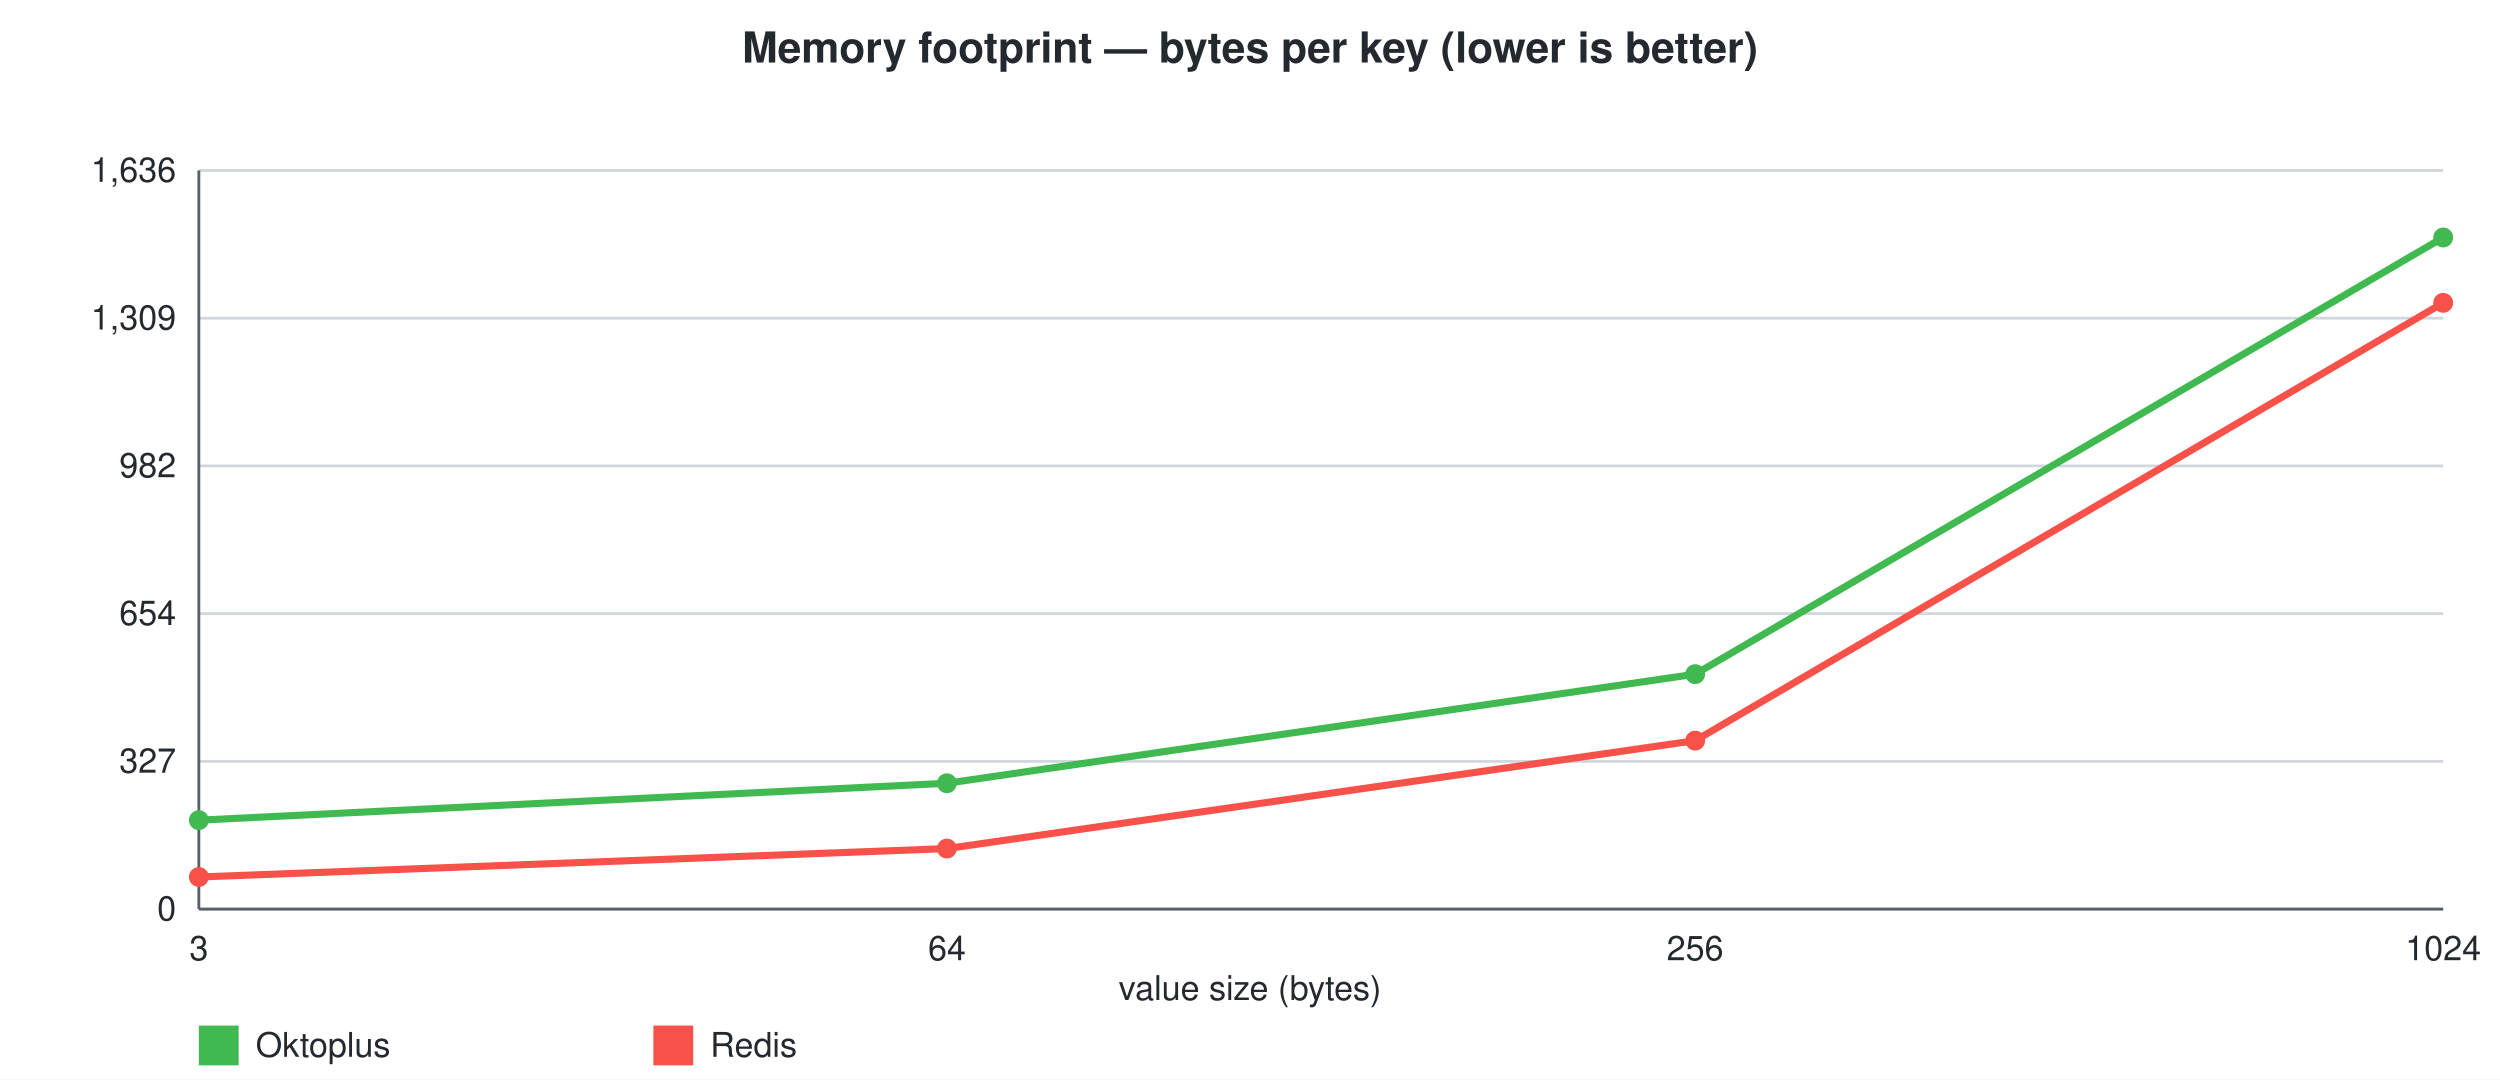
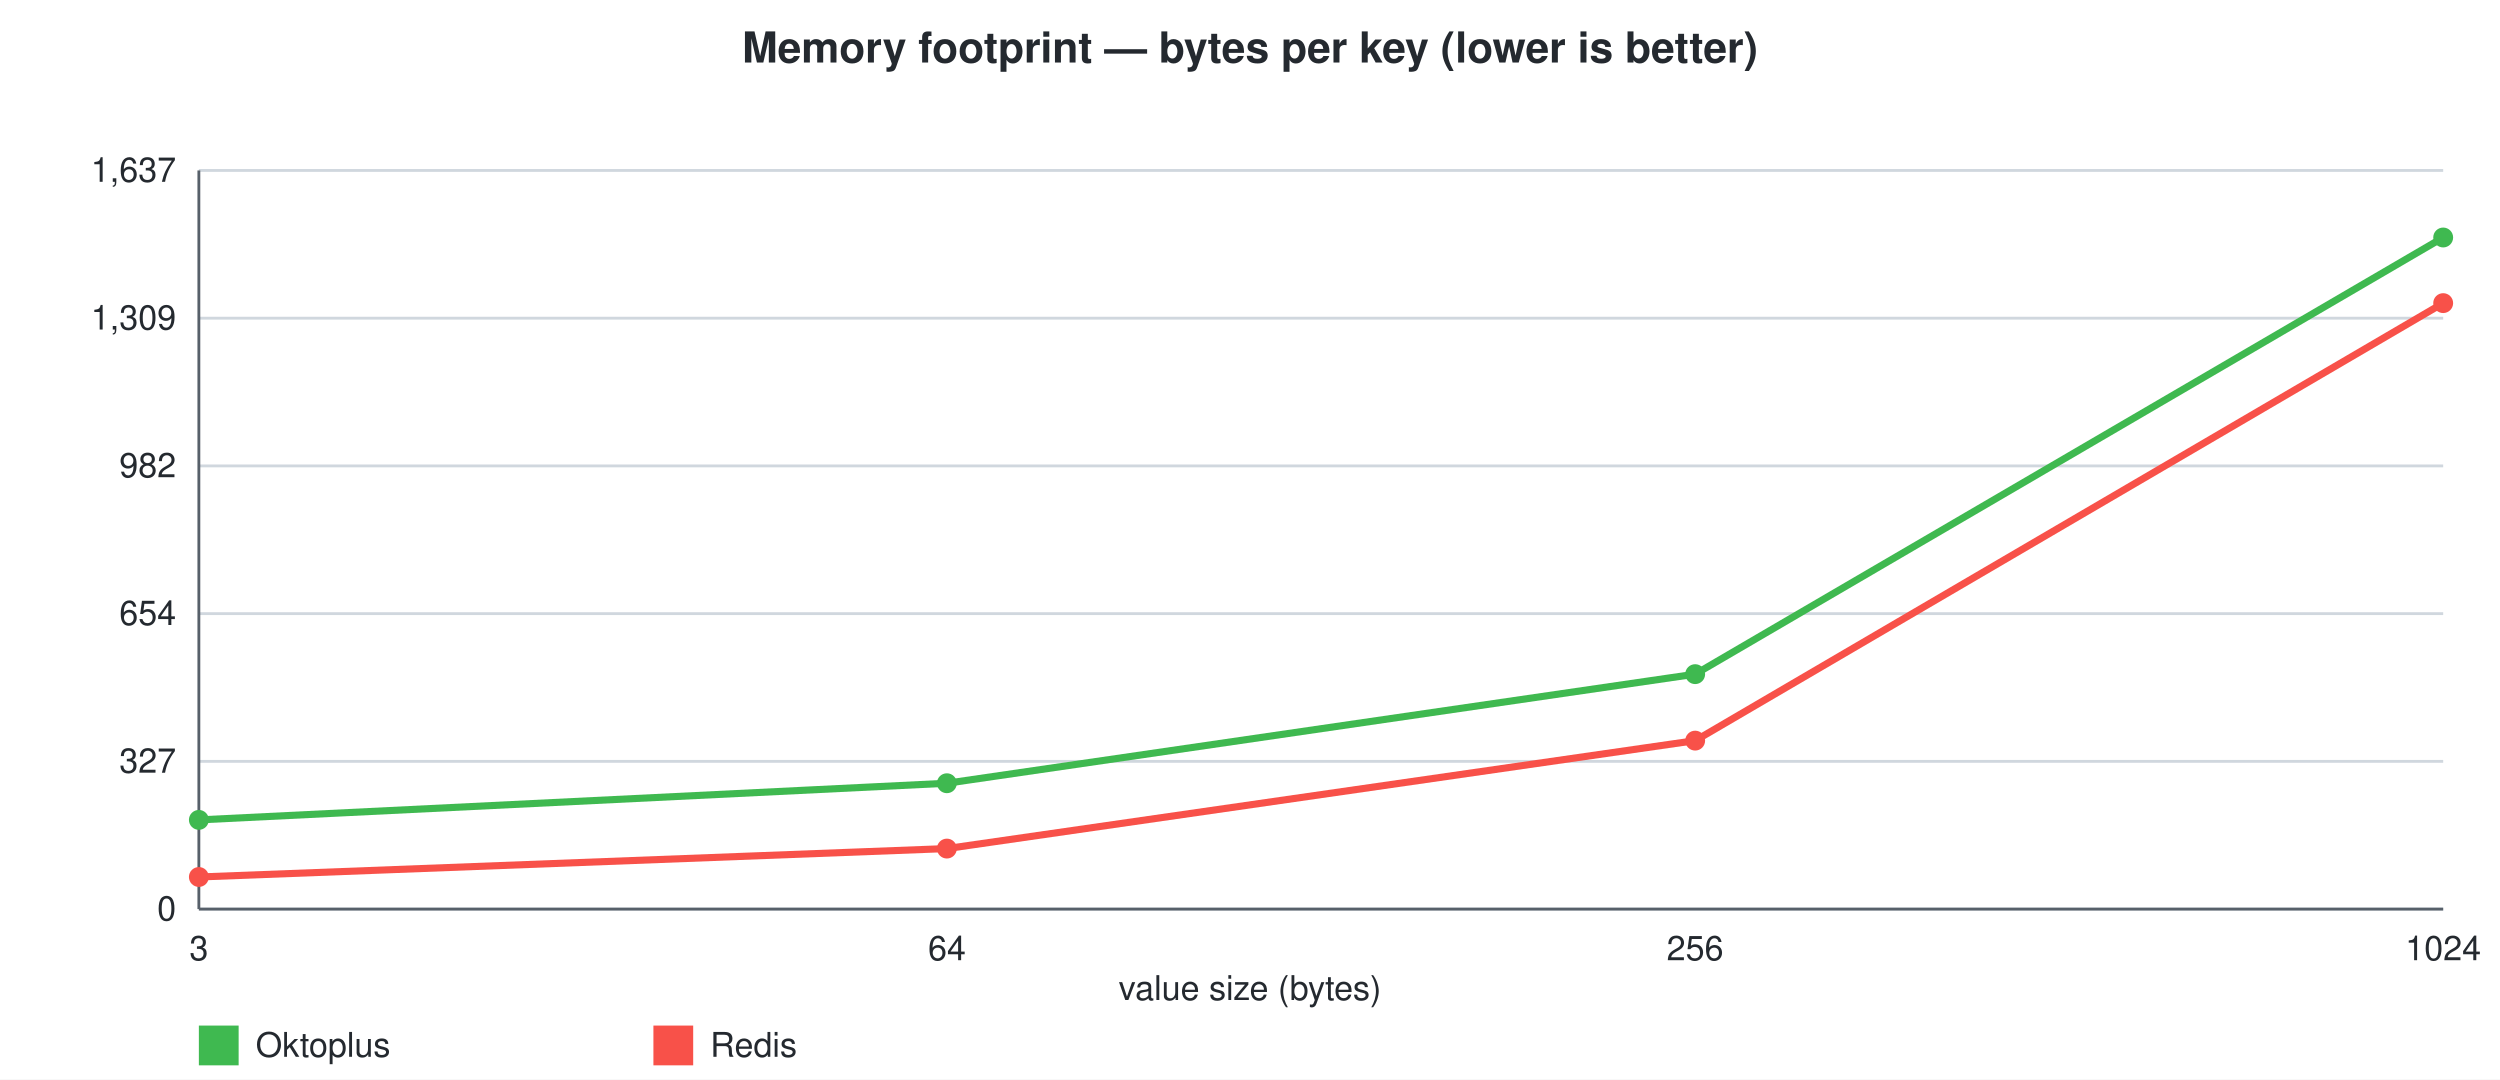
<svg xmlns="http://www.w3.org/2000/svg" width="880" height="380" viewBox="0 0 880 380" font-family="-apple-system, Segoe UI, Helvetica, Arial, sans-serif" font-size="12">
  <rect width="880" height="380" fill="#ffffff" />
  <text x="440.0" y="22" text-anchor="middle" fill="#24292f" font-size="15" font-weight="600">Memory footprint — bytes per key (lower is better)</text>
  <line x1="70" y1="320.0" x2="860" y2="320.0" stroke="#d0d7de" stroke-width="1" />
  <text x="62" y="324.0" text-anchor="end" fill="#24292f">0</text>
  <line x1="70" y1="268.0" x2="860" y2="268.0" stroke="#d0d7de" stroke-width="1" />
  <text x="62" y="272.0" text-anchor="end" fill="#24292f">327</text>
  <line x1="70" y1="216.0" x2="860" y2="216.0" stroke="#d0d7de" stroke-width="1" />
  <text x="62" y="220.0" text-anchor="end" fill="#24292f">654</text>
  <line x1="70" y1="164.0" x2="860" y2="164.0" stroke="#d0d7de" stroke-width="1" />
  <text x="62" y="168.0" text-anchor="end" fill="#24292f">982</text>
  <line x1="70" y1="112.0" x2="860" y2="112.0" stroke="#d0d7de" stroke-width="1" />
  <text x="62" y="116.0" text-anchor="end" fill="#24292f">1,309</text>
  <line x1="70" y1="60.0" x2="860" y2="60.0" stroke="#d0d7de" stroke-width="1" />
-   <text x="62" y="64.0" text-anchor="end" fill="#24292f">1,636</text>
+   <text x="62" y="64.0" text-anchor="end" fill="#24292f">1,637</text>
  <line x1="70" y1="60" x2="70" y2="320" stroke="#57606a" stroke-width="1" />
  <line x1="70" y1="320" x2="860" y2="320" stroke="#57606a" stroke-width="1" />
  <text x="70.0" y="338" text-anchor="middle" fill="#24292f">3</text>
  <text x="333.333" y="338" text-anchor="middle" fill="#24292f">64</text>
  <text x="596.667" y="338" text-anchor="middle" fill="#24292f">256</text>
  <text x="860.0" y="338" text-anchor="middle" fill="#24292f">1024</text>
  <text x="440.0" y="352" text-anchor="middle" fill="#24292f">value size (bytes)</text>
-   <polyline fill="none" stroke="#3fb950" stroke-width="2.5" points="70.0,288.7 333.3,275.7 596.7,237.3 860.0,83.6" />
-   <circle cx="70.0" cy="288.7" r="3.5" fill="#3fb950" />
+   <polyline fill="none" stroke="#3fb950" stroke-width="2.5" points="70.0,288.6 333.3,275.7 596.7,237.3 860.0,83.6" />
+   <circle cx="70.0" cy="288.6" r="3.5" fill="#3fb950" />
  <circle cx="333.3" cy="275.7" r="3.5" fill="#3fb950" />
  <circle cx="596.7" cy="237.3" r="3.5" fill="#3fb950" />
  <circle cx="860.0" cy="83.6" r="3.5" fill="#3fb950" />
-   <polyline fill="none" stroke="#f85149" stroke-width="2.5" points="70.0,308.7 333.3,298.7 596.7,260.7 860.0,106.6" />
+   <polyline fill="none" stroke="#f85149" stroke-width="2.5" points="70.0,308.7 333.3,298.7 596.7,260.7 860.0,106.7" />
  <circle cx="70.0" cy="308.7" r="3.5" fill="#f85149" />
  <circle cx="333.3" cy="298.7" r="3.5" fill="#f85149" />
  <circle cx="596.7" cy="260.7" r="3.5" fill="#f85149" />
-   <circle cx="860.0" cy="106.6" r="3.5" fill="#f85149" />
+   <circle cx="860.0" cy="106.7" r="3.5" fill="#f85149" />
  <rect x="70" y="361" width="14" height="14" fill="#3fb950" />
  <text x="90" y="372" fill="#24292f">Oktoplus</text>
  <rect x="230" y="361" width="14" height="14" fill="#f85149" />
  <text x="250" y="372" fill="#24292f">Redis</text>
</svg>
